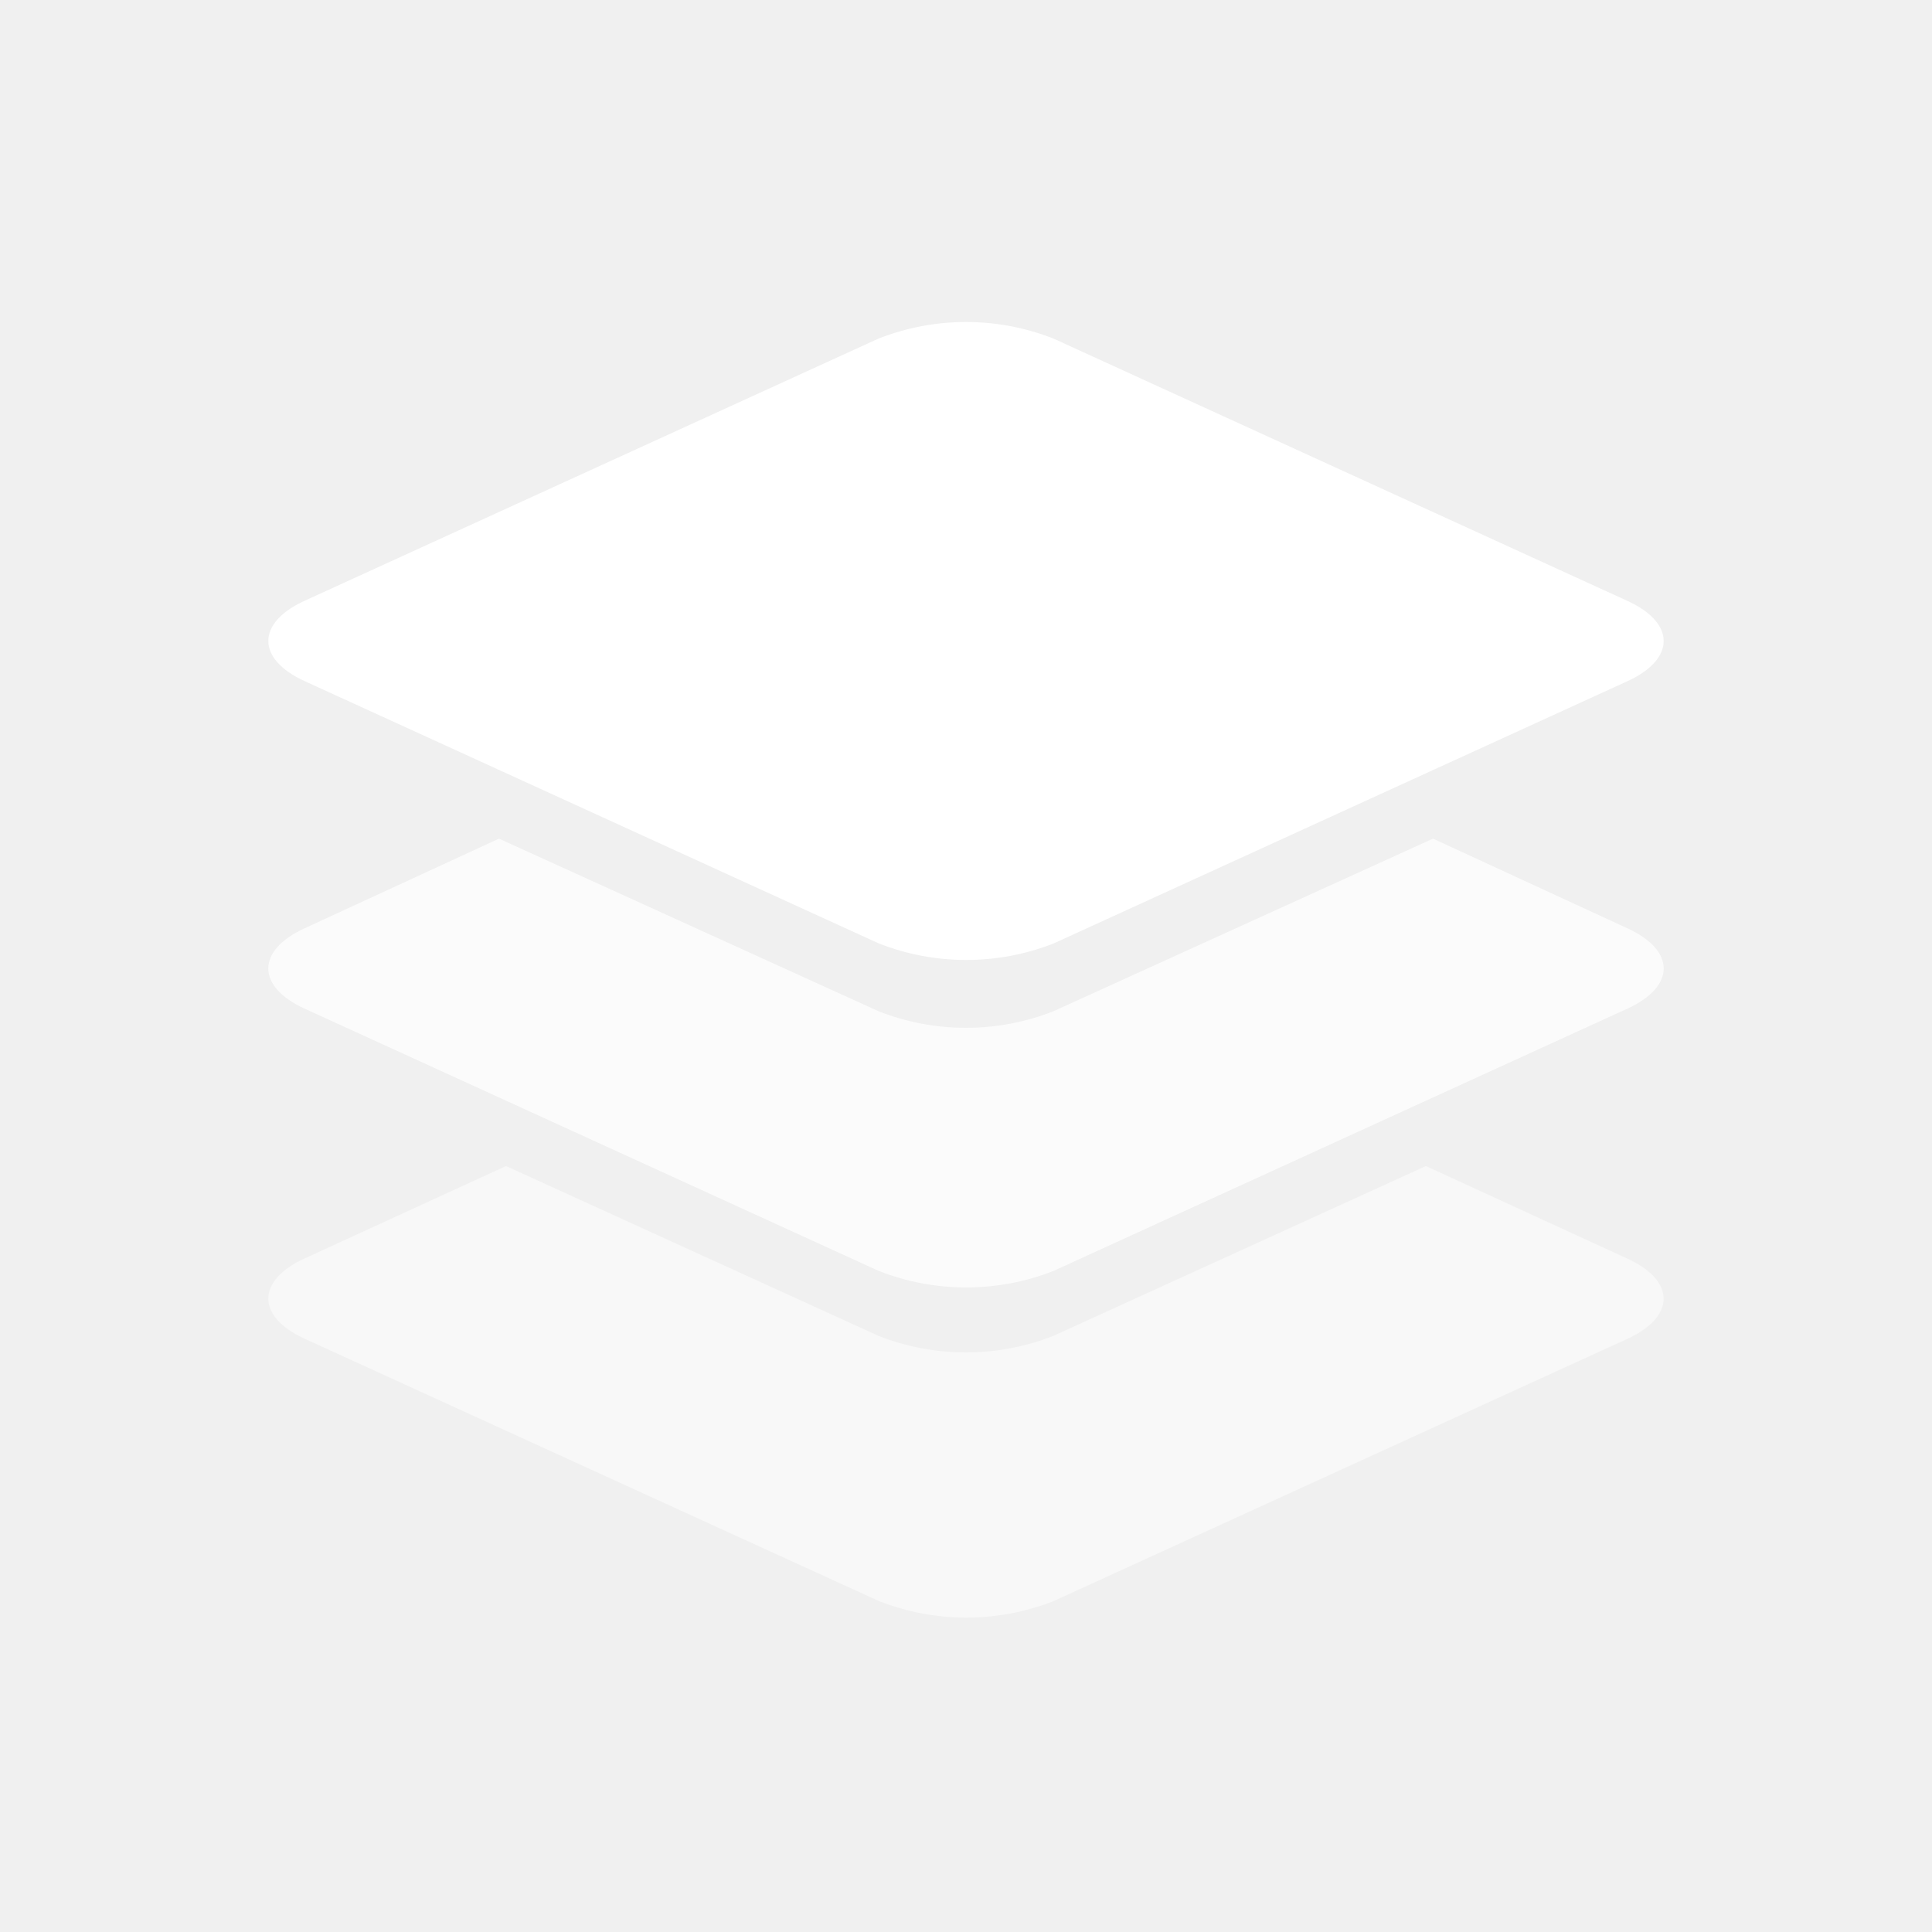
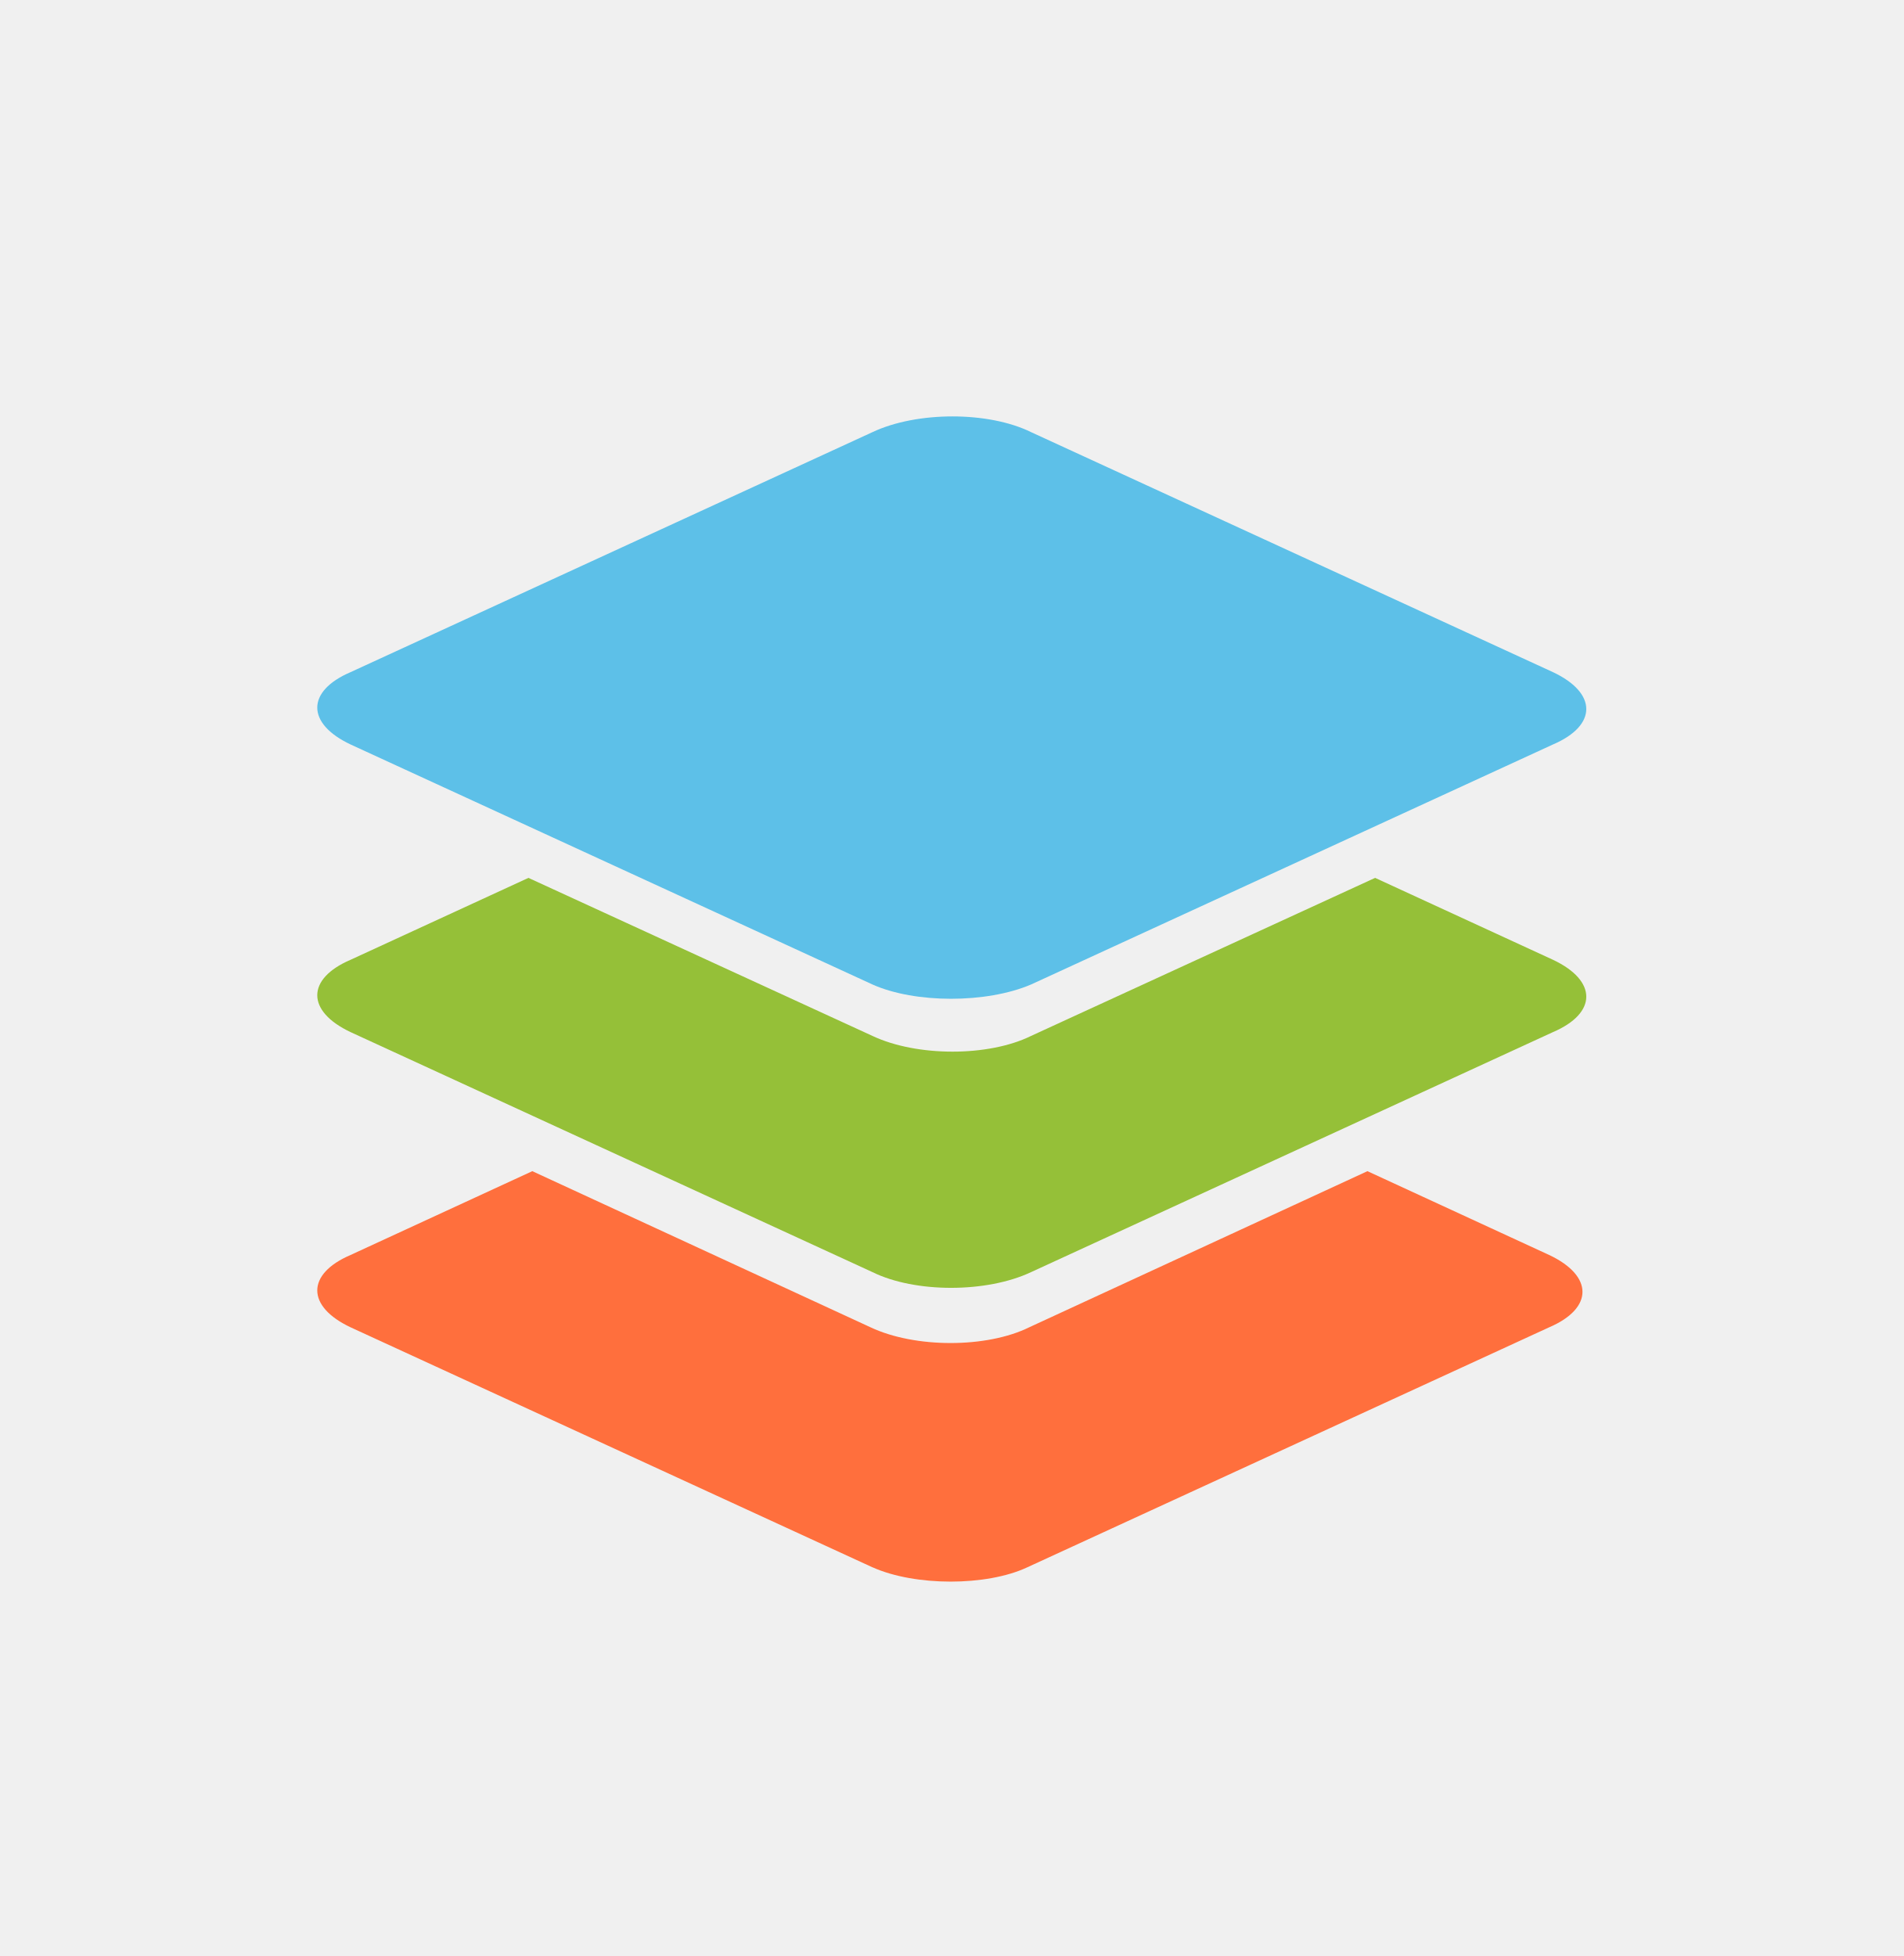
- <svg xmlns="http://www.w3.org/2000/svg" width="36" height="36" viewBox="0 0 36 36" fill="none">
-   <path fill-rule="evenodd" clip-rule="evenodd" d="M16.37 29.831L5.671 24.943C4.776 24.532 4.776 23.863 5.671 23.451L9.429 21.727L16.369 24.891C17.416 25.303 18.582 25.303 19.629 24.891L26.569 21.727L30.328 23.454C31.223 23.865 31.223 24.534 30.328 24.946L19.629 29.836C18.582 30.246 17.416 30.244 16.37 29.831Z" fill="white" fill-opacity="0.5" />
-   <path fill-rule="evenodd" clip-rule="evenodd" d="M16.37 23.68L5.671 18.792C4.776 18.38 4.776 17.711 5.671 17.3L9.298 15.627L16.37 18.843C17.417 19.255 18.583 19.255 19.63 18.843L26.702 15.627L30.329 17.3C31.224 17.711 31.224 18.38 30.329 18.792L19.63 23.682C18.583 24.093 17.417 24.092 16.37 23.68Z" fill="white" fill-opacity="0.75" />
-   <path fill-rule="evenodd" clip-rule="evenodd" d="M16.37 17.577L5.671 12.689C4.776 12.277 4.776 11.608 5.671 11.197L16.37 6.309C17.417 5.897 18.583 5.897 19.63 6.309L30.329 11.199C31.224 11.61 31.224 12.279 30.329 12.691L19.63 17.581C18.582 17.991 17.417 17.99 16.37 17.577Z" fill="white" />
+ <svg xmlns="http://www.w3.org/2000/svg" width="36" height="37" fill="none" fill-rule="evenodd">
+   <path d="M16.501 29.648l-9.87-4.54c-.841-.396-.841-1.009 0-1.369l3.436-1.585 6.398 2.954c.841.396 2.193.396 2.998 0l6.398-2.954 3.436 1.585c.841.396.841 1.009 0 1.369l-9.87 4.54c-.768.36-2.12.36-2.924 0z" fill="#ff6f3d" />
+   <path d="M16.501 24.064l-9.87-4.54c-.841-.396-.841-1.009 0-1.369l3.363-1.549 6.507 2.99c.841.396 2.194.396 2.998 0l6.507-2.99 3.363 1.549c.841.396.841 1.009 0 1.369l-9.87 4.54c-.841.396-2.193.396-2.998 0z" fill="#95c038" />
+   <path d="M16.501 18.623l-9.87-4.54c-.841-.396-.841-1.009 0-1.369l9.87-4.54c.841-.396 2.193-.396 2.998 0l9.87 4.54c.841.396.841 1.009 0 1.369l-9.87 4.54c-.841.36-2.193.36-2.998 0z" fill="#5dc0e8" />
</svg>
